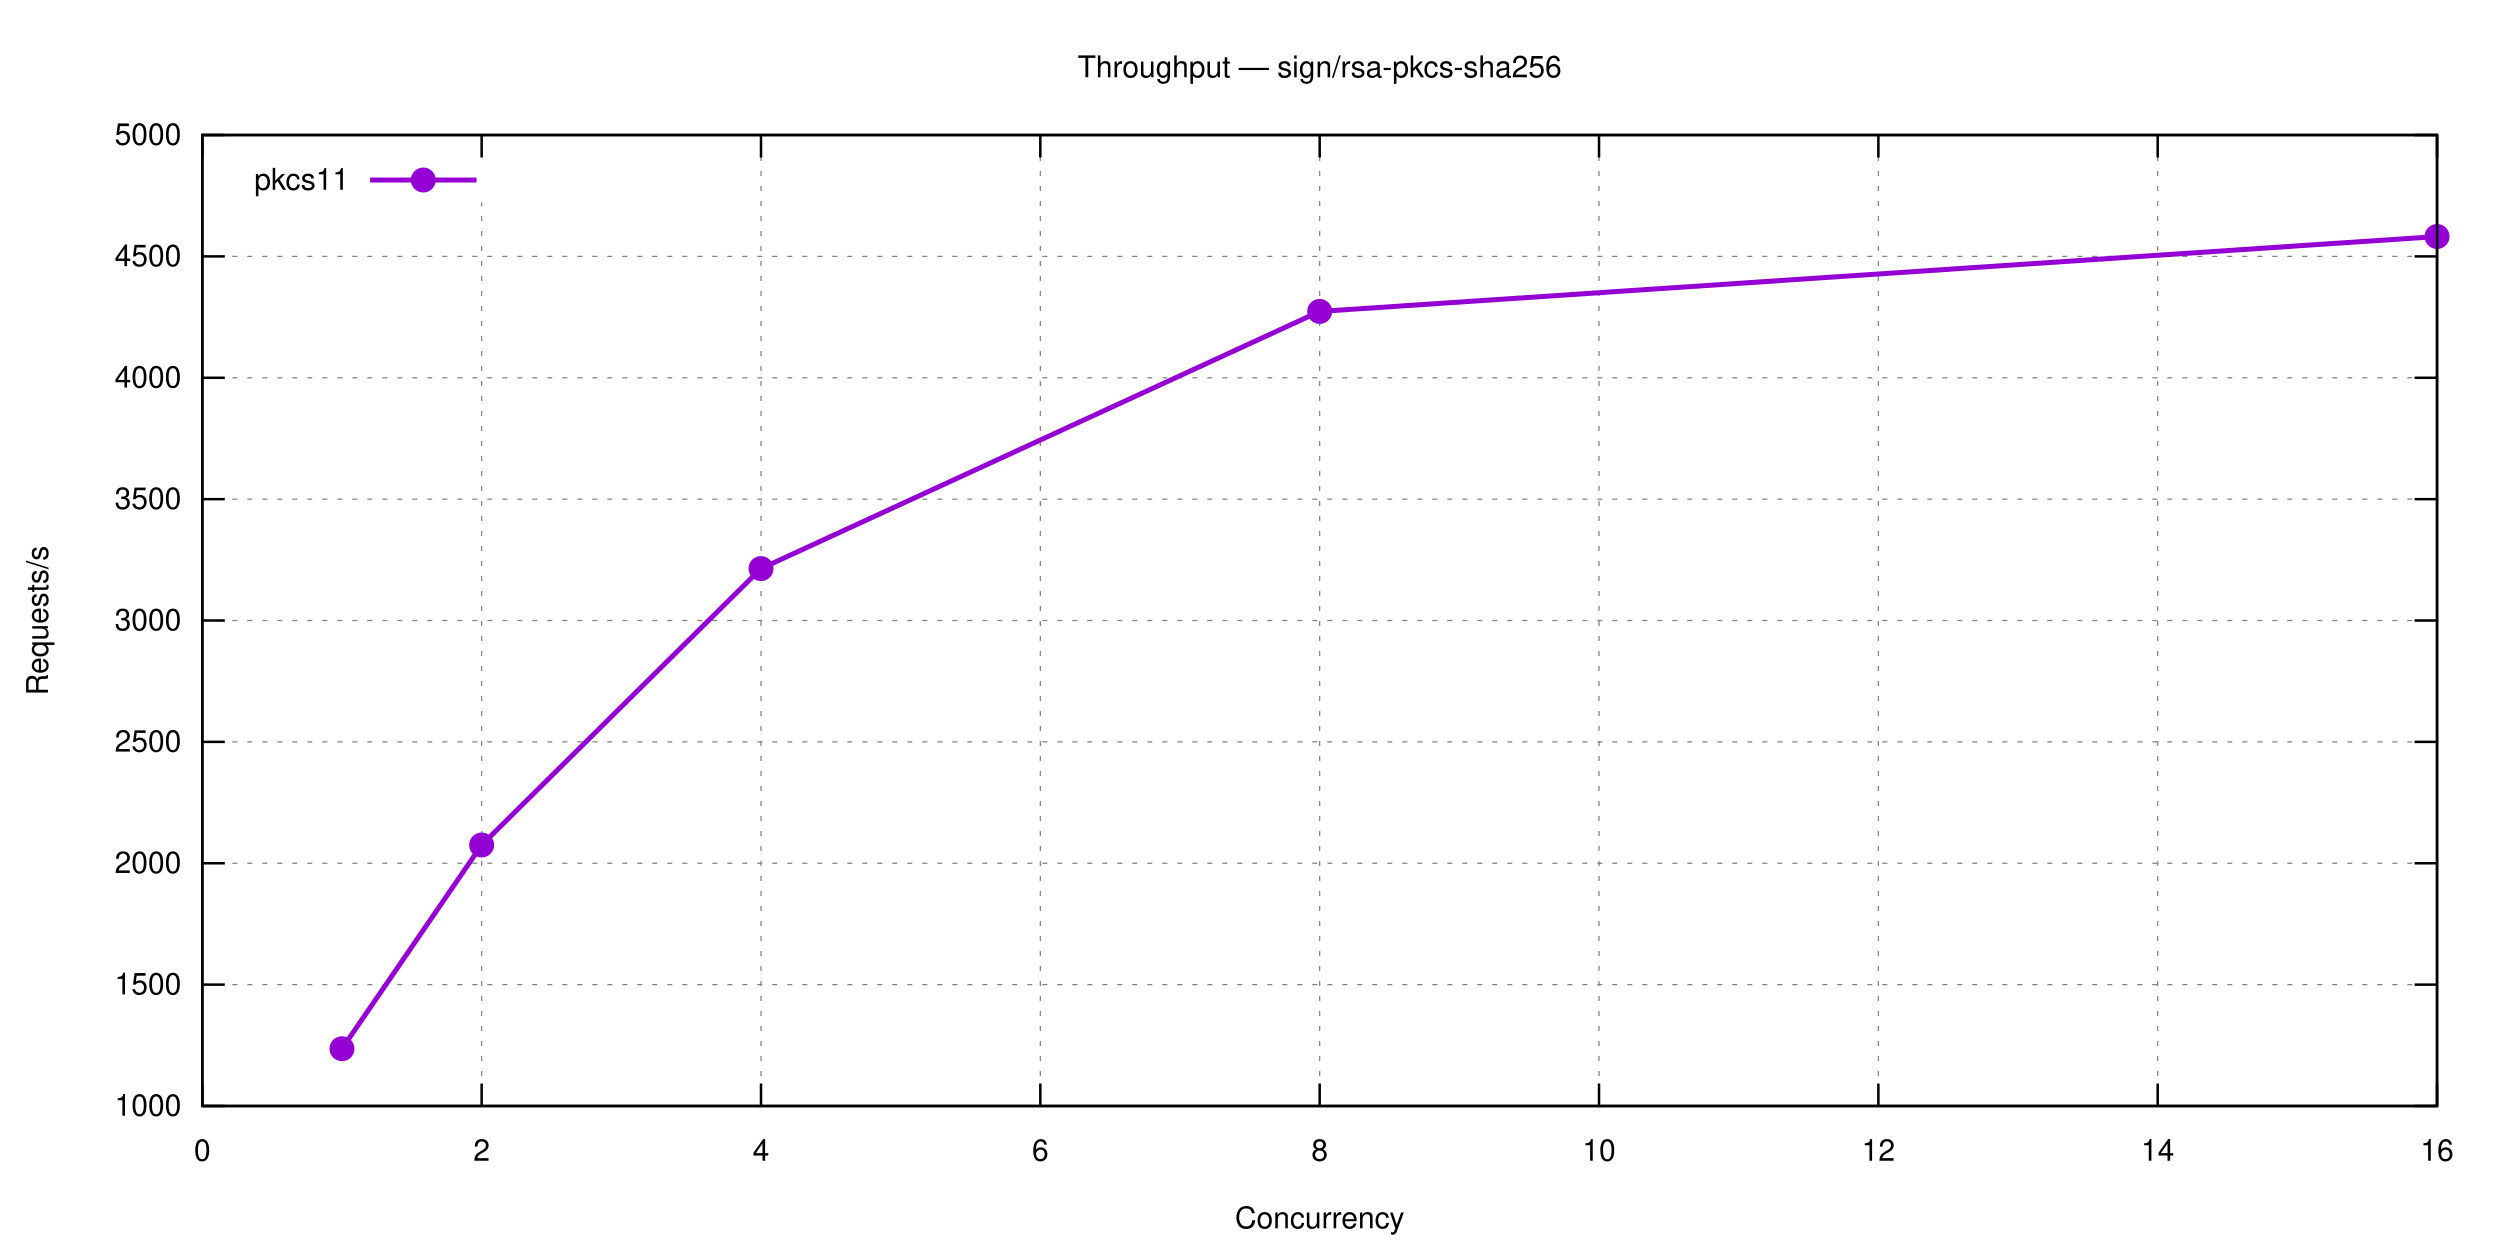
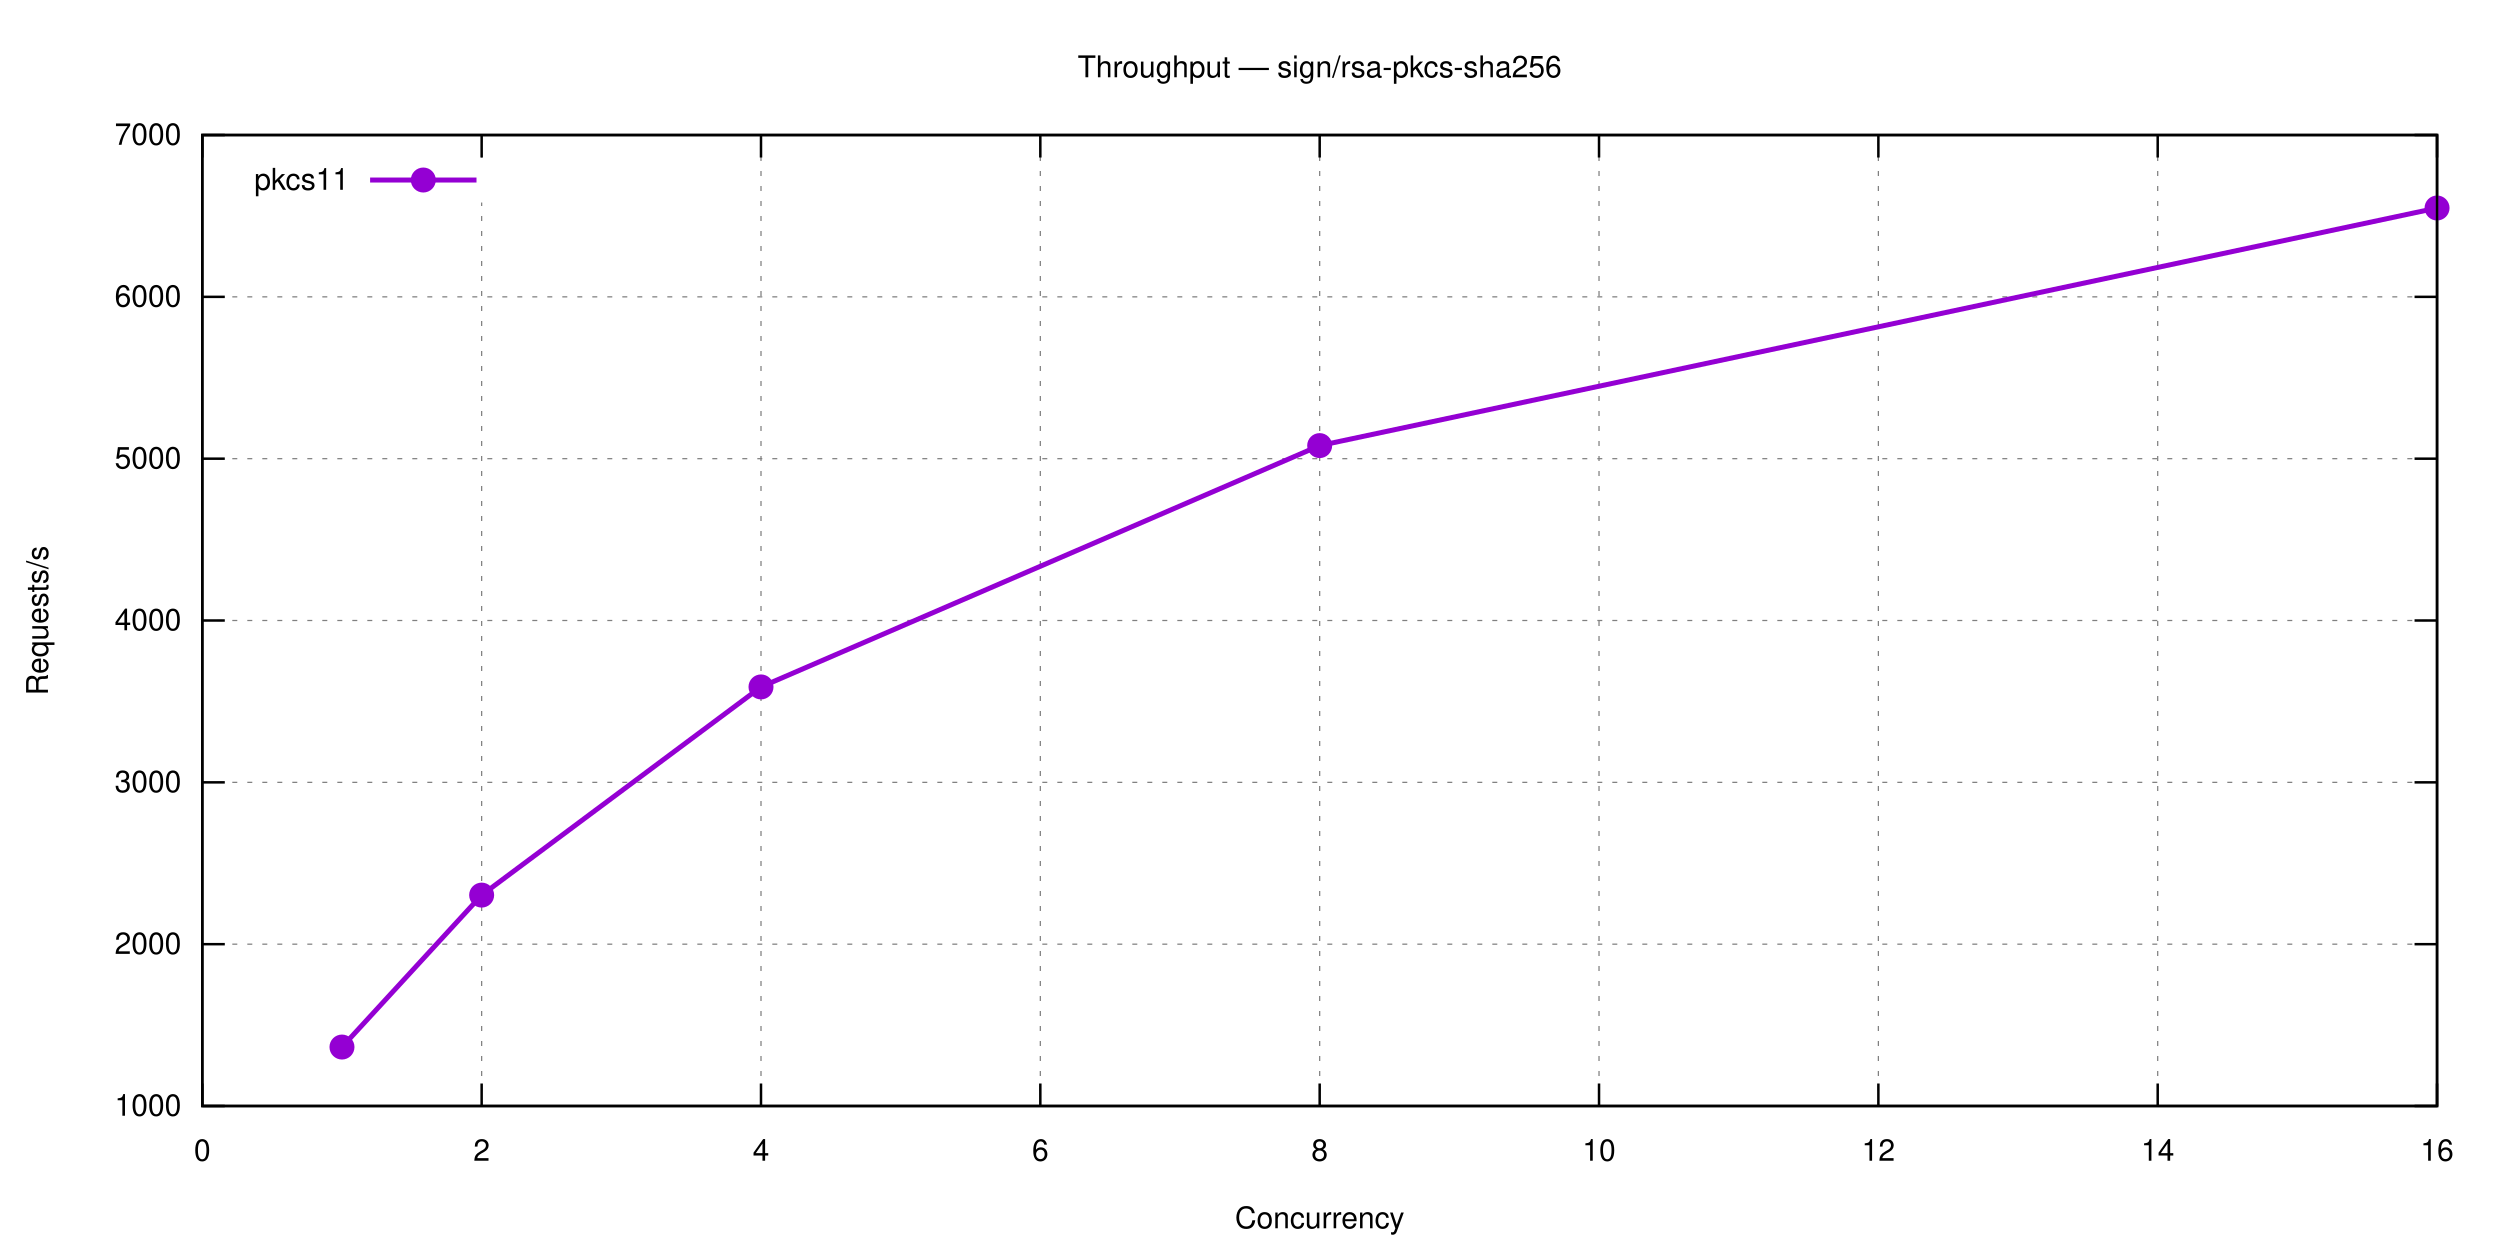
<svg xmlns="http://www.w3.org/2000/svg" xmlns:xlink="http://www.w3.org/1999/xlink" width="1000" height="500" viewBox="0 0 1000 500">
  <g id="gnuplot_canvas">
    <rect x="0" y="0" width="1000" height="500" fill="none" />
    <defs>
      <circle id="gpDot" r="0.5" stroke-width="0.5" stroke="currentColor" />
      <path id="gpPt0" stroke-width="0.222" stroke="currentColor" d="M-1,0 h2 M0,-1 v2" />
      <path id="gpPt1" stroke-width="0.222" stroke="currentColor" d="M-1,-1 L1,1 M1,-1 L-1,1" />
      <path id="gpPt2" stroke-width="0.222" stroke="currentColor" d="M-1,0 L1,0 M0,-1 L0,1 M-1,-1 L1,1 M-1,1 L1,-1" />
      <rect id="gpPt3" stroke-width="0.222" stroke="currentColor" x="-1" y="-1" width="2" height="2" />
      <rect id="gpPt4" stroke-width="0.222" stroke="currentColor" fill="currentColor" x="-1" y="-1" width="2" height="2" />
      <circle id="gpPt5" stroke-width="0.222" stroke="currentColor" cx="0" cy="0" r="1" />
      <use xlink:href="#gpPt5" id="gpPt6" fill="currentColor" stroke="none" />
      <path id="gpPt7" stroke-width="0.222" stroke="currentColor" d="M0,-1.33 L-1.33,0.67 L1.33,0.67 z" />
      <use xlink:href="#gpPt7" id="gpPt8" fill="currentColor" stroke="none" />
      <use xlink:href="#gpPt7" id="gpPt9" stroke="currentColor" transform="rotate(180)" />
      <use xlink:href="#gpPt9" id="gpPt10" fill="currentColor" stroke="none" />
      <use xlink:href="#gpPt3" id="gpPt11" stroke="currentColor" transform="rotate(45)" />
      <use xlink:href="#gpPt11" id="gpPt12" fill="currentColor" stroke="none" />
      <path id="gpPt13" stroke-width="0.222" stroke="currentColor" d="M0,1.330 L1.265,0.411 L0.782,-1.067 L-0.782,-1.076 L-1.265,0.411 z" />
      <use xlink:href="#gpPt13" id="gpPt14" fill="currentColor" stroke="none" />
      <filter id="textbox" filterUnits="objectBoundingBox" x="0" y="0" height="1" width="1">
        <feFlood flood-color="white" flood-opacity="1" result="bgnd" />
        <feComposite in="SourceGraphic" in2="bgnd" operator="atop" />
      </filter>
      <filter id="greybox" filterUnits="objectBoundingBox" x="0" y="0" height="1" width="1">
        <feFlood flood-color="lightgrey" flood-opacity="1" result="grey" />
        <feComposite in="SourceGraphic" in2="grey" operator="atop" />
      </filter>
    </defs>
    <g fill="none" color="white" stroke="currentColor" stroke-width="1.00" stroke-linecap="butt" stroke-linejoin="miter">
</g>
    <g fill="none" color="black" stroke="currentColor" stroke-width="1.00" stroke-linecap="butt" stroke-linejoin="miter">
</g>
    <g fill="none" color="black" stroke="black" stroke-width="0.50" stroke-linecap="butt" stroke-linejoin="miter">
</g>
    <g fill="none" color="gray" stroke="currentColor" stroke-width="0.50" stroke-linecap="butt" stroke-linejoin="miter">
      <path stroke="gray" stroke-dasharray="2,4" class="gridline" d="M80.92,442.40 L974.82,442.40  " />
    </g>
    <g fill="none" color="gray" stroke="gray" stroke-width="1.00" stroke-linecap="butt" stroke-linejoin="miter">
</g>
    <g fill="none" color="black" stroke="currentColor" stroke-width="1.00" stroke-linecap="butt" stroke-linejoin="miter">
      <path stroke="black" d="M80.92,442.40 L89.92,442.40 M974.82,442.40 L965.82,442.40  " />
      <g transform="translate(72.53,446.30)" stroke="none" fill="black" font-family="Helvetica" font-size="12.00" text-anchor="end">
        <text>
          <tspan font-family="Helvetica"> 1000</tspan>
        </text>
      </g>
    </g>
    <g fill="none" color="black" stroke="currentColor" stroke-width="1.00" stroke-linecap="butt" stroke-linejoin="miter">
</g>
    <g fill="none" color="black" stroke="black" stroke-width="0.50" stroke-linecap="butt" stroke-linejoin="miter">
</g>
    <g fill="none" color="gray" stroke="currentColor" stroke-width="0.50" stroke-linecap="butt" stroke-linejoin="miter">
-       <path stroke="gray" stroke-dasharray="2,4" class="gridline" d="M80.92,393.85 L974.82,393.85  " />
-     </g>
-     <g fill="none" color="gray" stroke="gray" stroke-width="1.00" stroke-linecap="butt" stroke-linejoin="miter">
- </g>
-     <g fill="none" color="black" stroke="currentColor" stroke-width="1.00" stroke-linecap="butt" stroke-linejoin="miter">
-       <path stroke="black" d="M80.92,393.85 L89.92,393.85 M974.82,393.85 L965.82,393.85  " />
-       <g transform="translate(72.53,397.75)" stroke="none" fill="black" font-family="Helvetica" font-size="12.00" text-anchor="end">
-         <text>
-           <tspan font-family="Helvetica"> 1500</tspan>
-         </text>
-       </g>
-     </g>
-     <g fill="none" color="black" stroke="currentColor" stroke-width="1.00" stroke-linecap="butt" stroke-linejoin="miter">
- </g>
-     <g fill="none" color="black" stroke="black" stroke-width="0.50" stroke-linecap="butt" stroke-linejoin="miter">
- </g>
-     <g fill="none" color="gray" stroke="currentColor" stroke-width="0.50" stroke-linecap="butt" stroke-linejoin="miter">
-       <path stroke="gray" stroke-dasharray="2,4" class="gridline" d="M80.92,345.30 L974.82,345.30  " />
-     </g>
-     <g fill="none" color="gray" stroke="gray" stroke-width="1.00" stroke-linecap="butt" stroke-linejoin="miter">
- </g>
-     <g fill="none" color="black" stroke="currentColor" stroke-width="1.00" stroke-linecap="butt" stroke-linejoin="miter">
-       <path stroke="black" d="M80.92,345.30 L89.92,345.30 M974.82,345.30 L965.82,345.30  " />
-       <g transform="translate(72.53,349.20)" stroke="none" fill="black" font-family="Helvetica" font-size="12.00" text-anchor="end">
+       <path stroke="gray" stroke-dasharray="2,4" class="gridline" d="M80.92,377.67 L974.82,377.67  " />
+     </g>
+     <g fill="none" color="gray" stroke="gray" stroke-width="1.00" stroke-linecap="butt" stroke-linejoin="miter">
+ </g>
+     <g fill="none" color="black" stroke="currentColor" stroke-width="1.00" stroke-linecap="butt" stroke-linejoin="miter">
+       <path stroke="black" d="M80.92,377.67 L89.92,377.67 M974.82,377.67 L965.82,377.67  " />
+       <g transform="translate(72.53,381.57)" stroke="none" fill="black" font-family="Helvetica" font-size="12.00" text-anchor="end">
        <text>
          <tspan font-family="Helvetica"> 2000</tspan>
        </text>
      </g>
    </g>
    <g fill="none" color="black" stroke="currentColor" stroke-width="1.00" stroke-linecap="butt" stroke-linejoin="miter">
</g>
    <g fill="none" color="black" stroke="black" stroke-width="0.50" stroke-linecap="butt" stroke-linejoin="miter">
</g>
    <g fill="none" color="gray" stroke="currentColor" stroke-width="0.50" stroke-linecap="butt" stroke-linejoin="miter">
-       <path stroke="gray" stroke-dasharray="2,4" class="gridline" d="M80.92,296.75 L974.82,296.75  " />
-     </g>
-     <g fill="none" color="gray" stroke="gray" stroke-width="1.00" stroke-linecap="butt" stroke-linejoin="miter">
- </g>
-     <g fill="none" color="black" stroke="currentColor" stroke-width="1.00" stroke-linecap="butt" stroke-linejoin="miter">
-       <path stroke="black" d="M80.92,296.75 L89.92,296.75 M974.82,296.75 L965.82,296.75  " />
-       <g transform="translate(72.53,300.65)" stroke="none" fill="black" font-family="Helvetica" font-size="12.00" text-anchor="end">
-         <text>
-           <tspan font-family="Helvetica"> 2500</tspan>
+       <path stroke="gray" stroke-dasharray="2,4" class="gridline" d="M80.92,312.94 L974.82,312.94  " />
+     </g>
+     <g fill="none" color="gray" stroke="gray" stroke-width="1.00" stroke-linecap="butt" stroke-linejoin="miter">
+ </g>
+     <g fill="none" color="black" stroke="currentColor" stroke-width="1.00" stroke-linecap="butt" stroke-linejoin="miter">
+       <path stroke="black" d="M80.92,312.94 L89.92,312.94 M974.82,312.94 L965.82,312.94  " />
+       <g transform="translate(72.53,316.84)" stroke="none" fill="black" font-family="Helvetica" font-size="12.00" text-anchor="end">
+         <text>
+           <tspan font-family="Helvetica"> 3000</tspan>
        </text>
      </g>
    </g>
    <g fill="none" color="black" stroke="currentColor" stroke-width="1.00" stroke-linecap="butt" stroke-linejoin="miter">
</g>
    <g fill="none" color="black" stroke="black" stroke-width="0.50" stroke-linecap="butt" stroke-linejoin="miter">
</g>
    <g fill="none" color="gray" stroke="currentColor" stroke-width="0.50" stroke-linecap="butt" stroke-linejoin="miter">
      <path stroke="gray" stroke-dasharray="2,4" class="gridline" d="M80.92,248.20 L974.82,248.20  " />
    </g>
    <g fill="none" color="gray" stroke="gray" stroke-width="1.00" stroke-linecap="butt" stroke-linejoin="miter">
</g>
    <g fill="none" color="black" stroke="currentColor" stroke-width="1.00" stroke-linecap="butt" stroke-linejoin="miter">
      <path stroke="black" d="M80.92,248.20 L89.92,248.20 M974.82,248.20 L965.82,248.20  " />
      <g transform="translate(72.53,252.10)" stroke="none" fill="black" font-family="Helvetica" font-size="12.00" text-anchor="end">
        <text>
-           <tspan font-family="Helvetica"> 3000</tspan>
-         </text>
-       </g>
-     </g>
-     <g fill="none" color="black" stroke="currentColor" stroke-width="1.00" stroke-linecap="butt" stroke-linejoin="miter">
- </g>
-     <g fill="none" color="black" stroke="black" stroke-width="0.50" stroke-linecap="butt" stroke-linejoin="miter">
- </g>
-     <g fill="none" color="gray" stroke="currentColor" stroke-width="0.50" stroke-linecap="butt" stroke-linejoin="miter">
-       <path stroke="gray" stroke-dasharray="2,4" class="gridline" d="M80.92,199.66 L974.82,199.66  " />
-     </g>
-     <g fill="none" color="gray" stroke="gray" stroke-width="1.00" stroke-linecap="butt" stroke-linejoin="miter">
- </g>
-     <g fill="none" color="black" stroke="currentColor" stroke-width="1.00" stroke-linecap="butt" stroke-linejoin="miter">
-       <path stroke="black" d="M80.92,199.66 L89.92,199.66 M974.82,199.66 L965.82,199.66  " />
-       <g transform="translate(72.53,203.56)" stroke="none" fill="black" font-family="Helvetica" font-size="12.00" text-anchor="end">
-         <text>
-           <tspan font-family="Helvetica"> 3500</tspan>
-         </text>
-       </g>
-     </g>
-     <g fill="none" color="black" stroke="currentColor" stroke-width="1.00" stroke-linecap="butt" stroke-linejoin="miter">
- </g>
-     <g fill="none" color="black" stroke="black" stroke-width="0.50" stroke-linecap="butt" stroke-linejoin="miter">
- </g>
-     <g fill="none" color="gray" stroke="currentColor" stroke-width="0.50" stroke-linecap="butt" stroke-linejoin="miter">
-       <path stroke="gray" stroke-dasharray="2,4" class="gridline" d="M80.92,151.11 L974.82,151.11  " />
-     </g>
-     <g fill="none" color="gray" stroke="gray" stroke-width="1.00" stroke-linecap="butt" stroke-linejoin="miter">
- </g>
-     <g fill="none" color="black" stroke="currentColor" stroke-width="1.00" stroke-linecap="butt" stroke-linejoin="miter">
-       <path stroke="black" d="M80.92,151.11 L89.92,151.11 M974.82,151.11 L965.82,151.11  " />
-       <g transform="translate(72.53,155.01)" stroke="none" fill="black" font-family="Helvetica" font-size="12.00" text-anchor="end">
-         <text>
          <tspan font-family="Helvetica"> 4000</tspan>
        </text>
      </g>
    </g>
    <g fill="none" color="black" stroke="currentColor" stroke-width="1.00" stroke-linecap="butt" stroke-linejoin="miter">
</g>
    <g fill="none" color="black" stroke="black" stroke-width="0.50" stroke-linecap="butt" stroke-linejoin="miter">
</g>
    <g fill="none" color="gray" stroke="currentColor" stroke-width="0.50" stroke-linecap="butt" stroke-linejoin="miter">
-       <path stroke="gray" stroke-dasharray="2,4" class="gridline" d="M80.92,102.56 L974.82,102.56  " />
-     </g>
-     <g fill="none" color="gray" stroke="gray" stroke-width="1.00" stroke-linecap="butt" stroke-linejoin="miter">
- </g>
-     <g fill="none" color="black" stroke="currentColor" stroke-width="1.00" stroke-linecap="butt" stroke-linejoin="miter">
-       <path stroke="black" d="M80.92,102.56 L89.92,102.56 M974.82,102.56 L965.82,102.56  " />
-       <g transform="translate(72.53,106.46)" stroke="none" fill="black" font-family="Helvetica" font-size="12.00" text-anchor="end">
-         <text>
-           <tspan font-family="Helvetica"> 4500</tspan>
+       <path stroke="gray" stroke-dasharray="2,4" class="gridline" d="M80.92,183.47 L974.82,183.47  " />
+     </g>
+     <g fill="none" color="gray" stroke="gray" stroke-width="1.00" stroke-linecap="butt" stroke-linejoin="miter">
+ </g>
+     <g fill="none" color="black" stroke="currentColor" stroke-width="1.00" stroke-linecap="butt" stroke-linejoin="miter">
+       <path stroke="black" d="M80.92,183.47 L89.92,183.47 M974.82,183.47 L965.82,183.47  " />
+       <g transform="translate(72.53,187.37)" stroke="none" fill="black" font-family="Helvetica" font-size="12.00" text-anchor="end">
+         <text>
+           <tspan font-family="Helvetica"> 5000</tspan>
+         </text>
+       </g>
+     </g>
+     <g fill="none" color="black" stroke="currentColor" stroke-width="1.00" stroke-linecap="butt" stroke-linejoin="miter">
+ </g>
+     <g fill="none" color="black" stroke="black" stroke-width="0.50" stroke-linecap="butt" stroke-linejoin="miter">
+ </g>
+     <g fill="none" color="gray" stroke="currentColor" stroke-width="0.50" stroke-linecap="butt" stroke-linejoin="miter">
+       <path stroke="gray" stroke-dasharray="2,4" class="gridline" d="M80.92,118.74 L974.82,118.74  " />
+     </g>
+     <g fill="none" color="gray" stroke="gray" stroke-width="1.00" stroke-linecap="butt" stroke-linejoin="miter">
+ </g>
+     <g fill="none" color="black" stroke="currentColor" stroke-width="1.00" stroke-linecap="butt" stroke-linejoin="miter">
+       <path stroke="black" d="M80.92,118.74 L89.92,118.74 M974.82,118.74 L965.82,118.74  " />
+       <g transform="translate(72.53,122.64)" stroke="none" fill="black" font-family="Helvetica" font-size="12.00" text-anchor="end">
+         <text>
+           <tspan font-family="Helvetica"> 6000</tspan>
        </text>
      </g>
    </g>
    <g fill="none" color="black" stroke="currentColor" stroke-width="1.00" stroke-linecap="butt" stroke-linejoin="miter">
</g>
    <g fill="none" color="black" stroke="black" stroke-width="0.50" stroke-linecap="butt" stroke-linejoin="miter">
</g>
    <g fill="none" color="gray" stroke="currentColor" stroke-width="0.50" stroke-linecap="butt" stroke-linejoin="miter">
      <path stroke="gray" stroke-dasharray="2,4" class="gridline" d="M80.92,54.01 L974.82,54.01  " />
    </g>
    <g fill="none" color="gray" stroke="gray" stroke-width="1.00" stroke-linecap="butt" stroke-linejoin="miter">
</g>
    <g fill="none" color="black" stroke="currentColor" stroke-width="1.00" stroke-linecap="butt" stroke-linejoin="miter">
      <path stroke="black" d="M80.92,54.01 L89.92,54.01 M974.82,54.01 L965.82,54.01  " />
      <g transform="translate(72.53,57.91)" stroke="none" fill="black" font-family="Helvetica" font-size="12.00" text-anchor="end">
        <text>
-           <tspan font-family="Helvetica"> 5000</tspan>
+           <tspan font-family="Helvetica"> 7000</tspan>
        </text>
      </g>
    </g>
    <g fill="none" color="black" stroke="currentColor" stroke-width="1.00" stroke-linecap="butt" stroke-linejoin="miter">
</g>
    <g fill="none" color="black" stroke="black" stroke-width="0.50" stroke-linecap="butt" stroke-linejoin="miter">
</g>
    <g fill="none" color="gray" stroke="currentColor" stroke-width="0.50" stroke-linecap="butt" stroke-linejoin="miter">
      <path stroke="gray" stroke-dasharray="2,4" class="gridline" d="M80.92,442.40 L80.92,54.01  " />
    </g>
    <g fill="none" color="gray" stroke="gray" stroke-width="1.00" stroke-linecap="butt" stroke-linejoin="miter">
</g>
    <g fill="none" color="black" stroke="currentColor" stroke-width="1.00" stroke-linecap="butt" stroke-linejoin="miter">
      <path stroke="black" d="M80.92,442.40 L80.92,433.40 M80.92,54.01 L80.92,63.01  " />
      <g transform="translate(80.92,464.30)" stroke="none" fill="black" font-family="Helvetica" font-size="12.00" text-anchor="middle">
        <text>
          <tspan font-family="Helvetica"> 0</tspan>
        </text>
      </g>
    </g>
    <g fill="none" color="black" stroke="currentColor" stroke-width="1.00" stroke-linecap="butt" stroke-linejoin="miter">
</g>
    <g fill="none" color="black" stroke="black" stroke-width="0.50" stroke-linecap="butt" stroke-linejoin="miter">
</g>
    <g fill="none" color="gray" stroke="currentColor" stroke-width="0.50" stroke-linecap="butt" stroke-linejoin="miter">
      <path stroke="gray" stroke-dasharray="2,4" class="gridline" d="M192.66,442.40 L192.66,81.01 M192.66,63.01 L192.66,54.01  " />
    </g>
    <g fill="none" color="gray" stroke="gray" stroke-width="1.00" stroke-linecap="butt" stroke-linejoin="miter">
</g>
    <g fill="none" color="black" stroke="currentColor" stroke-width="1.00" stroke-linecap="butt" stroke-linejoin="miter">
      <path stroke="black" d="M192.66,442.40 L192.66,433.40 M192.66,54.01 L192.66,63.01  " />
      <g transform="translate(192.66,464.30)" stroke="none" fill="black" font-family="Helvetica" font-size="12.00" text-anchor="middle">
        <text>
          <tspan font-family="Helvetica"> 2</tspan>
        </text>
      </g>
    </g>
    <g fill="none" color="black" stroke="currentColor" stroke-width="1.00" stroke-linecap="butt" stroke-linejoin="miter">
</g>
    <g fill="none" color="black" stroke="black" stroke-width="0.50" stroke-linecap="butt" stroke-linejoin="miter">
</g>
    <g fill="none" color="gray" stroke="currentColor" stroke-width="0.50" stroke-linecap="butt" stroke-linejoin="miter">
      <path stroke="gray" stroke-dasharray="2,4" class="gridline" d="M304.40,442.40 L304.40,54.01  " />
    </g>
    <g fill="none" color="gray" stroke="gray" stroke-width="1.00" stroke-linecap="butt" stroke-linejoin="miter">
</g>
    <g fill="none" color="black" stroke="currentColor" stroke-width="1.00" stroke-linecap="butt" stroke-linejoin="miter">
      <path stroke="black" d="M304.40,442.40 L304.40,433.40 M304.40,54.01 L304.40,63.01  " />
      <g transform="translate(304.40,464.30)" stroke="none" fill="black" font-family="Helvetica" font-size="12.00" text-anchor="middle">
        <text>
          <tspan font-family="Helvetica"> 4</tspan>
        </text>
      </g>
    </g>
    <g fill="none" color="black" stroke="currentColor" stroke-width="1.00" stroke-linecap="butt" stroke-linejoin="miter">
</g>
    <g fill="none" color="black" stroke="black" stroke-width="0.50" stroke-linecap="butt" stroke-linejoin="miter">
</g>
    <g fill="none" color="gray" stroke="currentColor" stroke-width="0.50" stroke-linecap="butt" stroke-linejoin="miter">
      <path stroke="gray" stroke-dasharray="2,4" class="gridline" d="M416.13,442.40 L416.13,54.01  " />
    </g>
    <g fill="none" color="gray" stroke="gray" stroke-width="1.00" stroke-linecap="butt" stroke-linejoin="miter">
</g>
    <g fill="none" color="black" stroke="currentColor" stroke-width="1.00" stroke-linecap="butt" stroke-linejoin="miter">
      <path stroke="black" d="M416.13,442.40 L416.13,433.40 M416.13,54.01 L416.13,63.01  " />
      <g transform="translate(416.13,464.30)" stroke="none" fill="black" font-family="Helvetica" font-size="12.00" text-anchor="middle">
        <text>
          <tspan font-family="Helvetica"> 6</tspan>
        </text>
      </g>
    </g>
    <g fill="none" color="black" stroke="currentColor" stroke-width="1.00" stroke-linecap="butt" stroke-linejoin="miter">
</g>
    <g fill="none" color="black" stroke="black" stroke-width="0.50" stroke-linecap="butt" stroke-linejoin="miter">
</g>
    <g fill="none" color="gray" stroke="currentColor" stroke-width="0.50" stroke-linecap="butt" stroke-linejoin="miter">
      <path stroke="gray" stroke-dasharray="2,4" class="gridline" d="M527.87,442.40 L527.87,54.01  " />
    </g>
    <g fill="none" color="gray" stroke="gray" stroke-width="1.00" stroke-linecap="butt" stroke-linejoin="miter">
</g>
    <g fill="none" color="black" stroke="currentColor" stroke-width="1.00" stroke-linecap="butt" stroke-linejoin="miter">
      <path stroke="black" d="M527.87,442.40 L527.87,433.40 M527.87,54.01 L527.87,63.01  " />
      <g transform="translate(527.87,464.30)" stroke="none" fill="black" font-family="Helvetica" font-size="12.00" text-anchor="middle">
        <text>
          <tspan font-family="Helvetica"> 8</tspan>
        </text>
      </g>
    </g>
    <g fill="none" color="black" stroke="currentColor" stroke-width="1.00" stroke-linecap="butt" stroke-linejoin="miter">
</g>
    <g fill="none" color="black" stroke="black" stroke-width="0.50" stroke-linecap="butt" stroke-linejoin="miter">
</g>
    <g fill="none" color="gray" stroke="currentColor" stroke-width="0.50" stroke-linecap="butt" stroke-linejoin="miter">
      <path stroke="gray" stroke-dasharray="2,4" class="gridline" d="M639.61,442.40 L639.61,54.01  " />
    </g>
    <g fill="none" color="gray" stroke="gray" stroke-width="1.00" stroke-linecap="butt" stroke-linejoin="miter">
</g>
    <g fill="none" color="black" stroke="currentColor" stroke-width="1.00" stroke-linecap="butt" stroke-linejoin="miter">
      <path stroke="black" d="M639.61,442.40 L639.61,433.40 M639.61,54.01 L639.61,63.01  " />
      <g transform="translate(639.61,464.30)" stroke="none" fill="black" font-family="Helvetica" font-size="12.00" text-anchor="middle">
        <text>
          <tspan font-family="Helvetica"> 10</tspan>
        </text>
      </g>
    </g>
    <g fill="none" color="black" stroke="currentColor" stroke-width="1.00" stroke-linecap="butt" stroke-linejoin="miter">
</g>
    <g fill="none" color="black" stroke="black" stroke-width="0.50" stroke-linecap="butt" stroke-linejoin="miter">
</g>
    <g fill="none" color="gray" stroke="currentColor" stroke-width="0.50" stroke-linecap="butt" stroke-linejoin="miter">
      <path stroke="gray" stroke-dasharray="2,4" class="gridline" d="M751.35,442.40 L751.35,54.01  " />
    </g>
    <g fill="none" color="gray" stroke="gray" stroke-width="1.00" stroke-linecap="butt" stroke-linejoin="miter">
</g>
    <g fill="none" color="black" stroke="currentColor" stroke-width="1.00" stroke-linecap="butt" stroke-linejoin="miter">
      <path stroke="black" d="M751.35,442.40 L751.35,433.40 M751.35,54.01 L751.35,63.01  " />
      <g transform="translate(751.35,464.30)" stroke="none" fill="black" font-family="Helvetica" font-size="12.00" text-anchor="middle">
        <text>
          <tspan font-family="Helvetica"> 12</tspan>
        </text>
      </g>
    </g>
    <g fill="none" color="black" stroke="currentColor" stroke-width="1.00" stroke-linecap="butt" stroke-linejoin="miter">
</g>
    <g fill="none" color="black" stroke="black" stroke-width="0.50" stroke-linecap="butt" stroke-linejoin="miter">
</g>
    <g fill="none" color="gray" stroke="currentColor" stroke-width="0.50" stroke-linecap="butt" stroke-linejoin="miter">
      <path stroke="gray" stroke-dasharray="2,4" class="gridline" d="M863.08,442.40 L863.08,54.01  " />
    </g>
    <g fill="none" color="gray" stroke="gray" stroke-width="1.00" stroke-linecap="butt" stroke-linejoin="miter">
</g>
    <g fill="none" color="black" stroke="currentColor" stroke-width="1.00" stroke-linecap="butt" stroke-linejoin="miter">
      <path stroke="black" d="M863.08,442.40 L863.08,433.40 M863.08,54.01 L863.08,63.01  " />
      <g transform="translate(863.08,464.30)" stroke="none" fill="black" font-family="Helvetica" font-size="12.00" text-anchor="middle">
        <text>
          <tspan font-family="Helvetica"> 14</tspan>
        </text>
      </g>
    </g>
    <g fill="none" color="black" stroke="currentColor" stroke-width="1.00" stroke-linecap="butt" stroke-linejoin="miter">
</g>
    <g fill="none" color="black" stroke="black" stroke-width="0.50" stroke-linecap="butt" stroke-linejoin="miter">
</g>
    <g fill="none" color="gray" stroke="currentColor" stroke-width="0.50" stroke-linecap="butt" stroke-linejoin="miter">
      <path stroke="gray" stroke-dasharray="2,4" class="gridline" d="M974.82,442.40 L974.82,54.01  " />
    </g>
    <g fill="none" color="gray" stroke="gray" stroke-width="1.00" stroke-linecap="butt" stroke-linejoin="miter">
</g>
    <g fill="none" color="black" stroke="currentColor" stroke-width="1.00" stroke-linecap="butt" stroke-linejoin="miter">
      <path stroke="black" d="M974.82,442.40 L974.82,433.40 M974.82,54.01 L974.82,63.01  " />
      <g transform="translate(974.82,464.30)" stroke="none" fill="black" font-family="Helvetica" font-size="12.00" text-anchor="middle">
        <text>
          <tspan font-family="Helvetica"> 16</tspan>
        </text>
      </g>
    </g>
    <g fill="none" color="black" stroke="currentColor" stroke-width="1.00" stroke-linecap="butt" stroke-linejoin="miter">
</g>
    <g fill="none" color="black" stroke="currentColor" stroke-width="1.00" stroke-linecap="butt" stroke-linejoin="miter">
      <path stroke="black" d="M80.92,54.01 L80.92,442.40 L974.82,442.40 L974.82,54.01 L80.92,54.01 Z  " />
    </g>
    <g fill="none" color="black" stroke="currentColor" stroke-width="1.00" stroke-linecap="butt" stroke-linejoin="miter">
</g>
    <g id="gnuplot_plot_1">
      <g fill="none" color="white" stroke="black" stroke-width="2.00" stroke-linecap="butt" stroke-linejoin="miter">
</g>
      <g fill="none" color="black" stroke="currentColor" stroke-width="2.00" stroke-linecap="butt" stroke-linejoin="miter">
        <g transform="translate(139.65,75.91)" stroke="none" fill="black" font-family="Helvetica" font-size="12.00" text-anchor="end">
          <text>
            <tspan font-family="Helvetica">pkcs11</tspan>
          </text>
        </g>
      </g>
      <g fill="none" color="black" stroke="currentColor" stroke-width="2.00" stroke-linecap="butt" stroke-linejoin="miter">
-         <path stroke="rgb(148,   0, 211)" d="M148.04,72.01 L190.60,72.01 M136.79,419.49 L192.66,338.00 L304.40,227.43 L527.87,124.57 L974.82,94.60  " />
-         <use xlink:href="#gpPt6" transform="translate(136.79,419.49) scale(4.50)" color="rgb(148,   0, 211)" />
-         <use xlink:href="#gpPt6" transform="translate(192.66,338.00) scale(4.50)" color="rgb(148,   0, 211)" />
-         <use xlink:href="#gpPt6" transform="translate(304.40,227.43) scale(4.50)" color="rgb(148,   0, 211)" />
-         <use xlink:href="#gpPt6" transform="translate(527.87,124.57) scale(4.50)" color="rgb(148,   0, 211)" />
-         <use xlink:href="#gpPt6" transform="translate(974.82,94.60) scale(4.50)" color="rgb(148,   0, 211)" />
+         <path stroke="rgb(148,   0, 211)" d="M148.04,72.01 L190.60,72.01 M136.79,418.82 L192.66,358.04 L304.40,274.77 L527.87,178.24 L974.82,83.20  " />
+         <use xlink:href="#gpPt6" transform="translate(136.79,418.82) scale(4.50)" color="rgb(148,   0, 211)" />
+         <use xlink:href="#gpPt6" transform="translate(192.66,358.04) scale(4.50)" color="rgb(148,   0, 211)" />
+         <use xlink:href="#gpPt6" transform="translate(304.40,274.77) scale(4.50)" color="rgb(148,   0, 211)" />
+         <use xlink:href="#gpPt6" transform="translate(527.87,178.24) scale(4.50)" color="rgb(148,   0, 211)" />
+         <use xlink:href="#gpPt6" transform="translate(974.82,83.20) scale(4.50)" color="rgb(148,   0, 211)" />
        <use xlink:href="#gpPt6" transform="translate(169.32,72.01) scale(4.50)" color="rgb(148,   0, 211)" />
      </g>
    </g>
    <g fill="none" color="black" stroke="currentColor" stroke-width="2.00" stroke-linecap="butt" stroke-linejoin="miter">
</g>
    <g fill="none" color="black" stroke="black" stroke-width="1.00" stroke-linecap="butt" stroke-linejoin="miter">
</g>
    <g fill="none" color="black" stroke="currentColor" stroke-width="1.00" stroke-linecap="butt" stroke-linejoin="miter">
      <path stroke="black" d="M80.92,54.01 L80.92,442.40 L974.82,442.40 L974.82,54.01 L80.92,54.01 Z  " />
      <g transform="translate(19.18,248.21) rotate(270.00)" stroke="none" fill="black" font-family="Helvetica" font-size="12.00" text-anchor="middle">
        <text>
          <tspan font-family="Helvetica">Requests/s</tspan>
        </text>
      </g>
    </g>
    <g fill="none" color="black" stroke="currentColor" stroke-width="1.00" stroke-linecap="butt" stroke-linejoin="miter">
      <g transform="translate(527.87,491.30)" stroke="none" fill="black" font-family="Helvetica" font-size="12.00" text-anchor="middle">
        <text>
          <tspan font-family="Helvetica">Concurrency</tspan>
        </text>
      </g>
    </g>
    <g fill="none" color="black" stroke="currentColor" stroke-width="1.00" stroke-linecap="butt" stroke-linejoin="miter">
</g>
    <g fill="none" color="black" stroke="currentColor" stroke-width="1.00" stroke-linecap="butt" stroke-linejoin="miter">
      <g transform="translate(527.87,30.91)" stroke="none" fill="black" font-family="Helvetica" font-size="12.00" text-anchor="middle">
        <text>
          <tspan font-family="Helvetica">Throughput — sign/rsa-pkcs-sha256</tspan>
        </text>
      </g>
    </g>
    <g fill="none" color="black" stroke="currentColor" stroke-width="1.00" stroke-linecap="butt" stroke-linejoin="miter">
</g>
  </g>
</svg>
